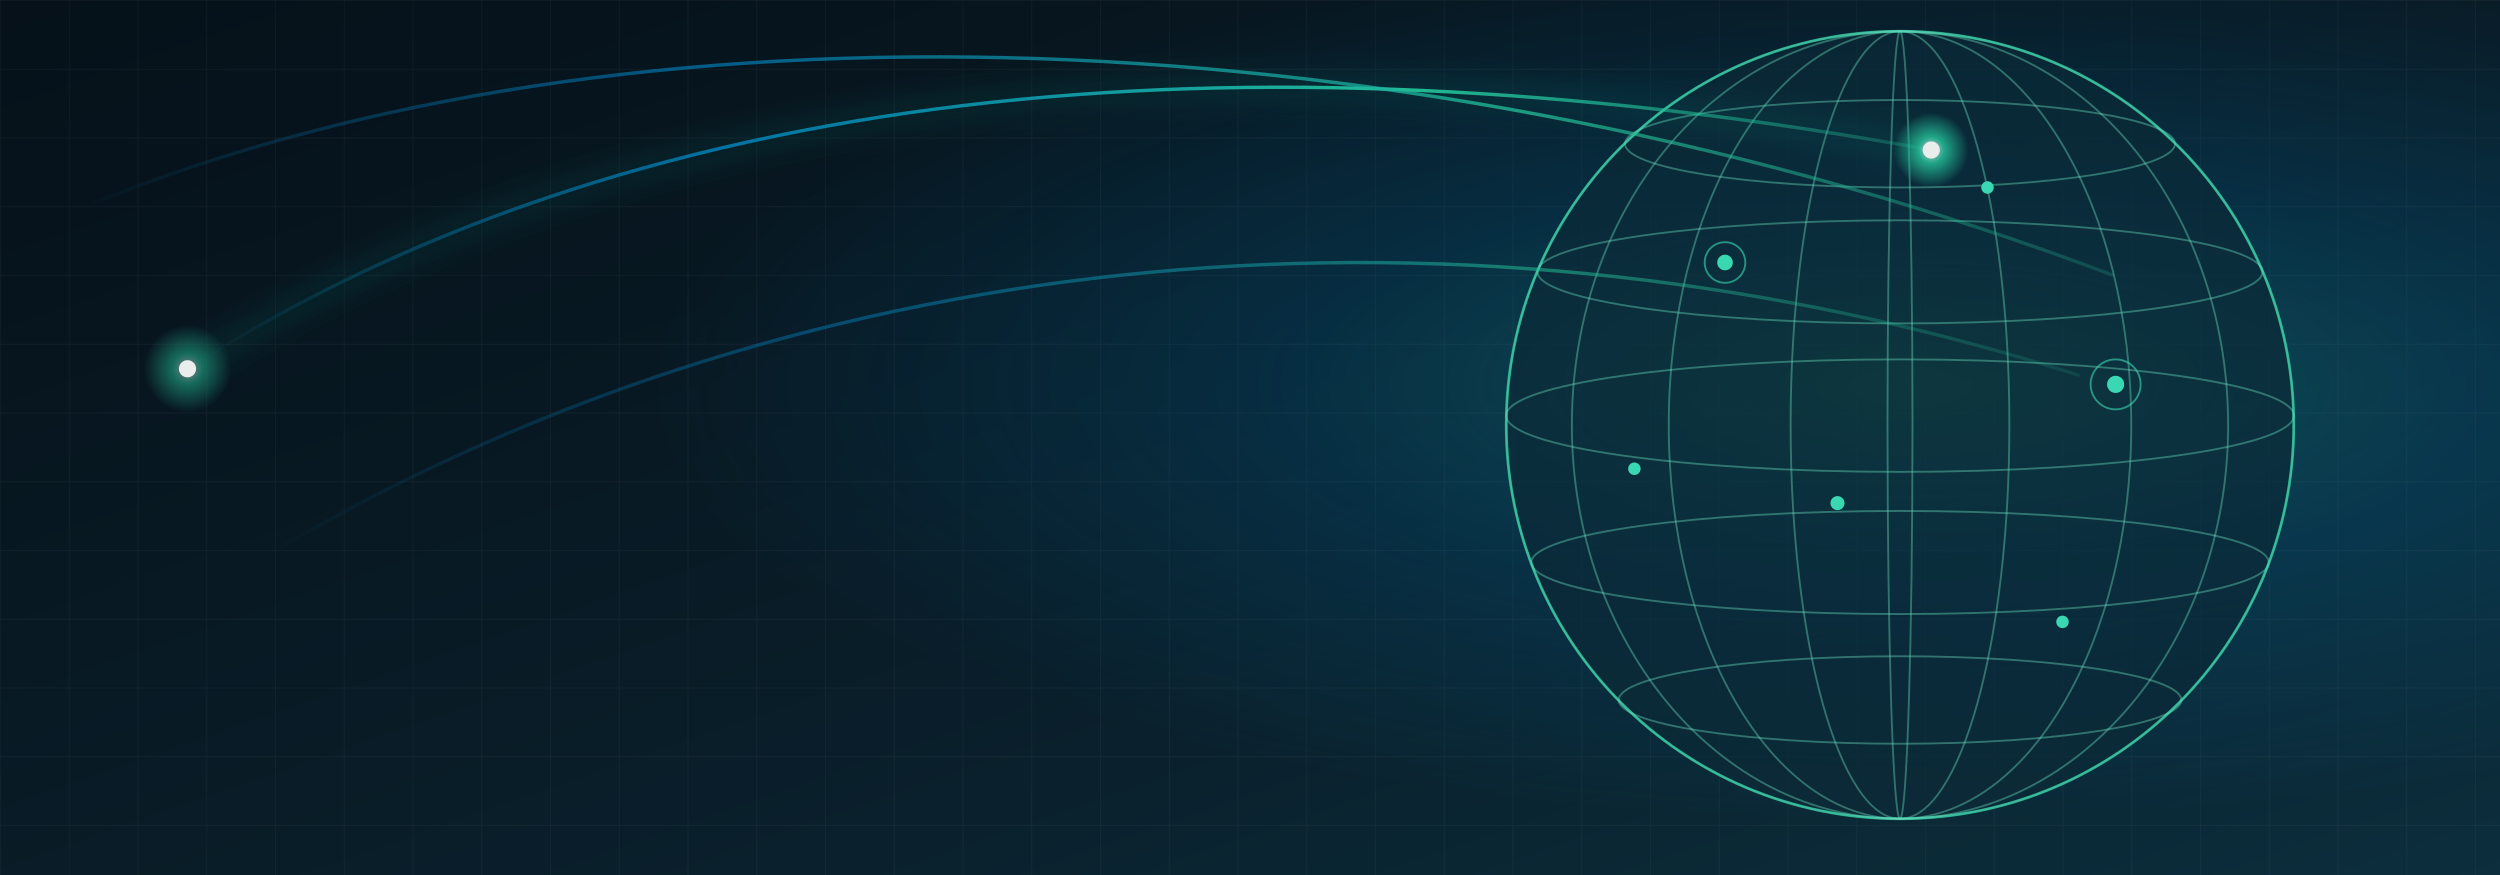
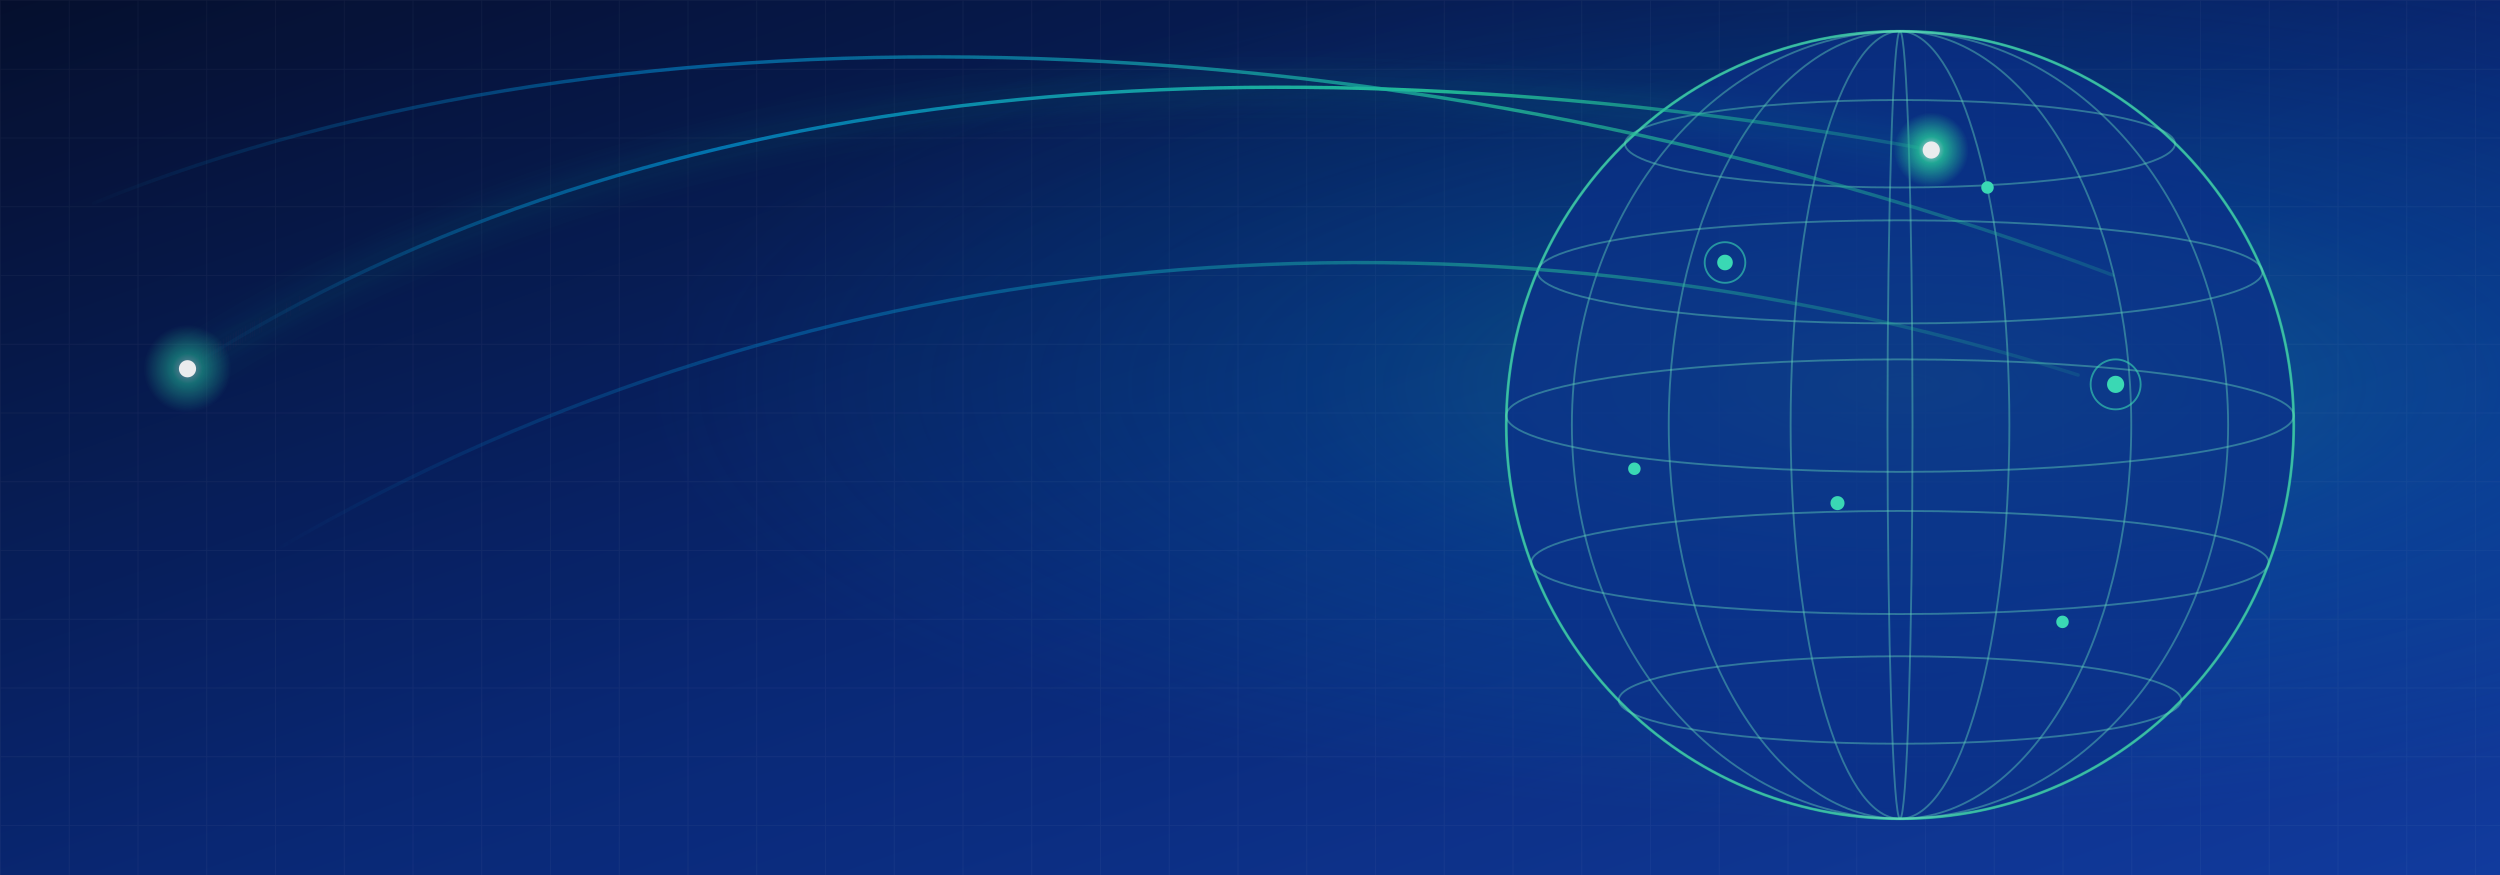
<svg xmlns="http://www.w3.org/2000/svg" viewBox="0 0 1600 560" width="1600" height="560">
  <defs>
    <linearGradient id="g-bg" x1="0" y1="0" x2="1" y2="1">
-       <stop offset="0" stop-color="#06111A" />
-       <stop offset=".55" stop-color="#0A1E2A" />
-       <stop offset="1" stop-color="#0D3141" />
+       <stop offset="0" stop-color="#050F2E" />
+       <stop offset=".55" stop-color="#0A2A7C" />
+       <stop offset="1" stop-color="#123FA8" />
    </linearGradient>
    <radialGradient id="g-glow" cx=".76" cy=".44" r=".5">
      <stop offset="0" stop-color="#27CAA1" stop-opacity=".36" />
      <stop offset=".5" stop-color="#0097E0" stop-opacity=".16" />
      <stop offset="1" stop-color="#0097E0" stop-opacity="0" />
    </radialGradient>
    <linearGradient id="g-arc" x1="0" y1="0" x2="1" y2="0">
      <stop offset="0" stop-color="#0097E0" stop-opacity="0" />
      <stop offset=".3" stop-color="#0097E0" stop-opacity=".75" />
      <stop offset=".7" stop-color="#27CAA1" stop-opacity="1" />
      <stop offset="1" stop-color="#27CAA1" stop-opacity=".25" />
    </linearGradient>
    <pattern id="p-grid" width="44" height="44" patternUnits="userSpaceOnUse">
      <path d="M44 0H0v44" fill="none" stroke="#fff" stroke-opacity=".05" stroke-width="1" />
    </pattern>
    <radialGradient id="g-node">
      <stop offset="0" stop-color="#fff" />
      <stop offset=".35" stop-color="#27CAA1" />
      <stop offset="1" stop-color="#27CAA1" stop-opacity="0" />
    </radialGradient>
    <filter id="f-soft" x="-50%" y="-50%" width="200%" height="200%">
      <feGaussianBlur stdDeviation="10" />
    </filter>
  </defs>
  <rect width="1600" height="560" fill="url(#g-bg)" />
  <rect width="1600" height="560" fill="url(#p-grid)" />
  <rect width="1600" height="560" fill="url(#g-glow)" />
  <g transform="translate(1216 272)">
-     <circle r="252" fill="#0C2C3A" fill-opacity=".7" />
+     <circle r="252" fill="#0C3390" fill-opacity=".7" />
    <circle r="252" fill="none" stroke="#27CAA1" stroke-opacity=".85" stroke-width="1.8" />
    <g fill="none" stroke="#6FEAC9" stroke-opacity=".42" stroke-width="1.2">
      <ellipse cy="-180" rx="176" ry="28" />
      <ellipse cy="-98" rx="232" ry="33" />
      <ellipse cy="-6" rx="252" ry="36" />
      <ellipse cy="88" rx="236" ry="33" />
      <ellipse cy="176" rx="180" ry="28" />
      <ellipse rx="252" ry="252" />
      <ellipse rx="210" ry="252" />
      <ellipse rx="148" ry="252" />
      <ellipse rx="70" ry="252" />
      <ellipse rx="8" ry="252" />
    </g>
    <g fill="#3FE9C0">
      <circle cx="-112" cy="-104" r="5" />
      <circle cx="56" cy="-152" r="4" />
      <circle cx="138" cy="-26" r="5.5" />
      <circle cx="-40" cy="50" r="4.5" />
      <circle cx="104" cy="126" r="4" />
      <circle cx="-170" cy="28" r="4" />
    </g>
    <g fill="none" stroke="#3FE9C0" stroke-opacity=".6" stroke-width="1.2">
      <circle cx="138" cy="-26" r="16" />
      <circle cx="-112" cy="-104" r="13" />
    </g>
  </g>
  <g fill="none" stroke="url(#g-arc)" stroke-width="2.2" stroke-linecap="round">
    <path d="M120 236C420 44 820 20 1236 96" />
    <path d="M60 130C400 -8 900 6 1352 176" stroke-opacity=".78" />
    <path d="M180 350C520 152 940 116 1330 240" stroke-opacity=".55" />
  </g>
  <g fill="none" stroke="#27CAA1" stroke-opacity=".2" stroke-width="8" stroke-linecap="round" filter="url(#f-soft)">
    <path d="M120 236C420 44 820 20 1236 96" />
  </g>
  <circle cx="120" cy="236" r="28" fill="url(#g-node)" opacity=".5" />
  <circle cx="120" cy="236" r="5.5" fill="#fff" />
  <circle cx="1236" cy="96" r="24" fill="url(#g-node)" opacity=".85" />
  <circle cx="1236" cy="96" r="5.5" fill="#fff" />
-   <rect width="1600" height="560" fill="#040C12" opacity=".08" />
+   <rect width="1600" height="560" fill="#03082A" opacity=".08" />
</svg>
